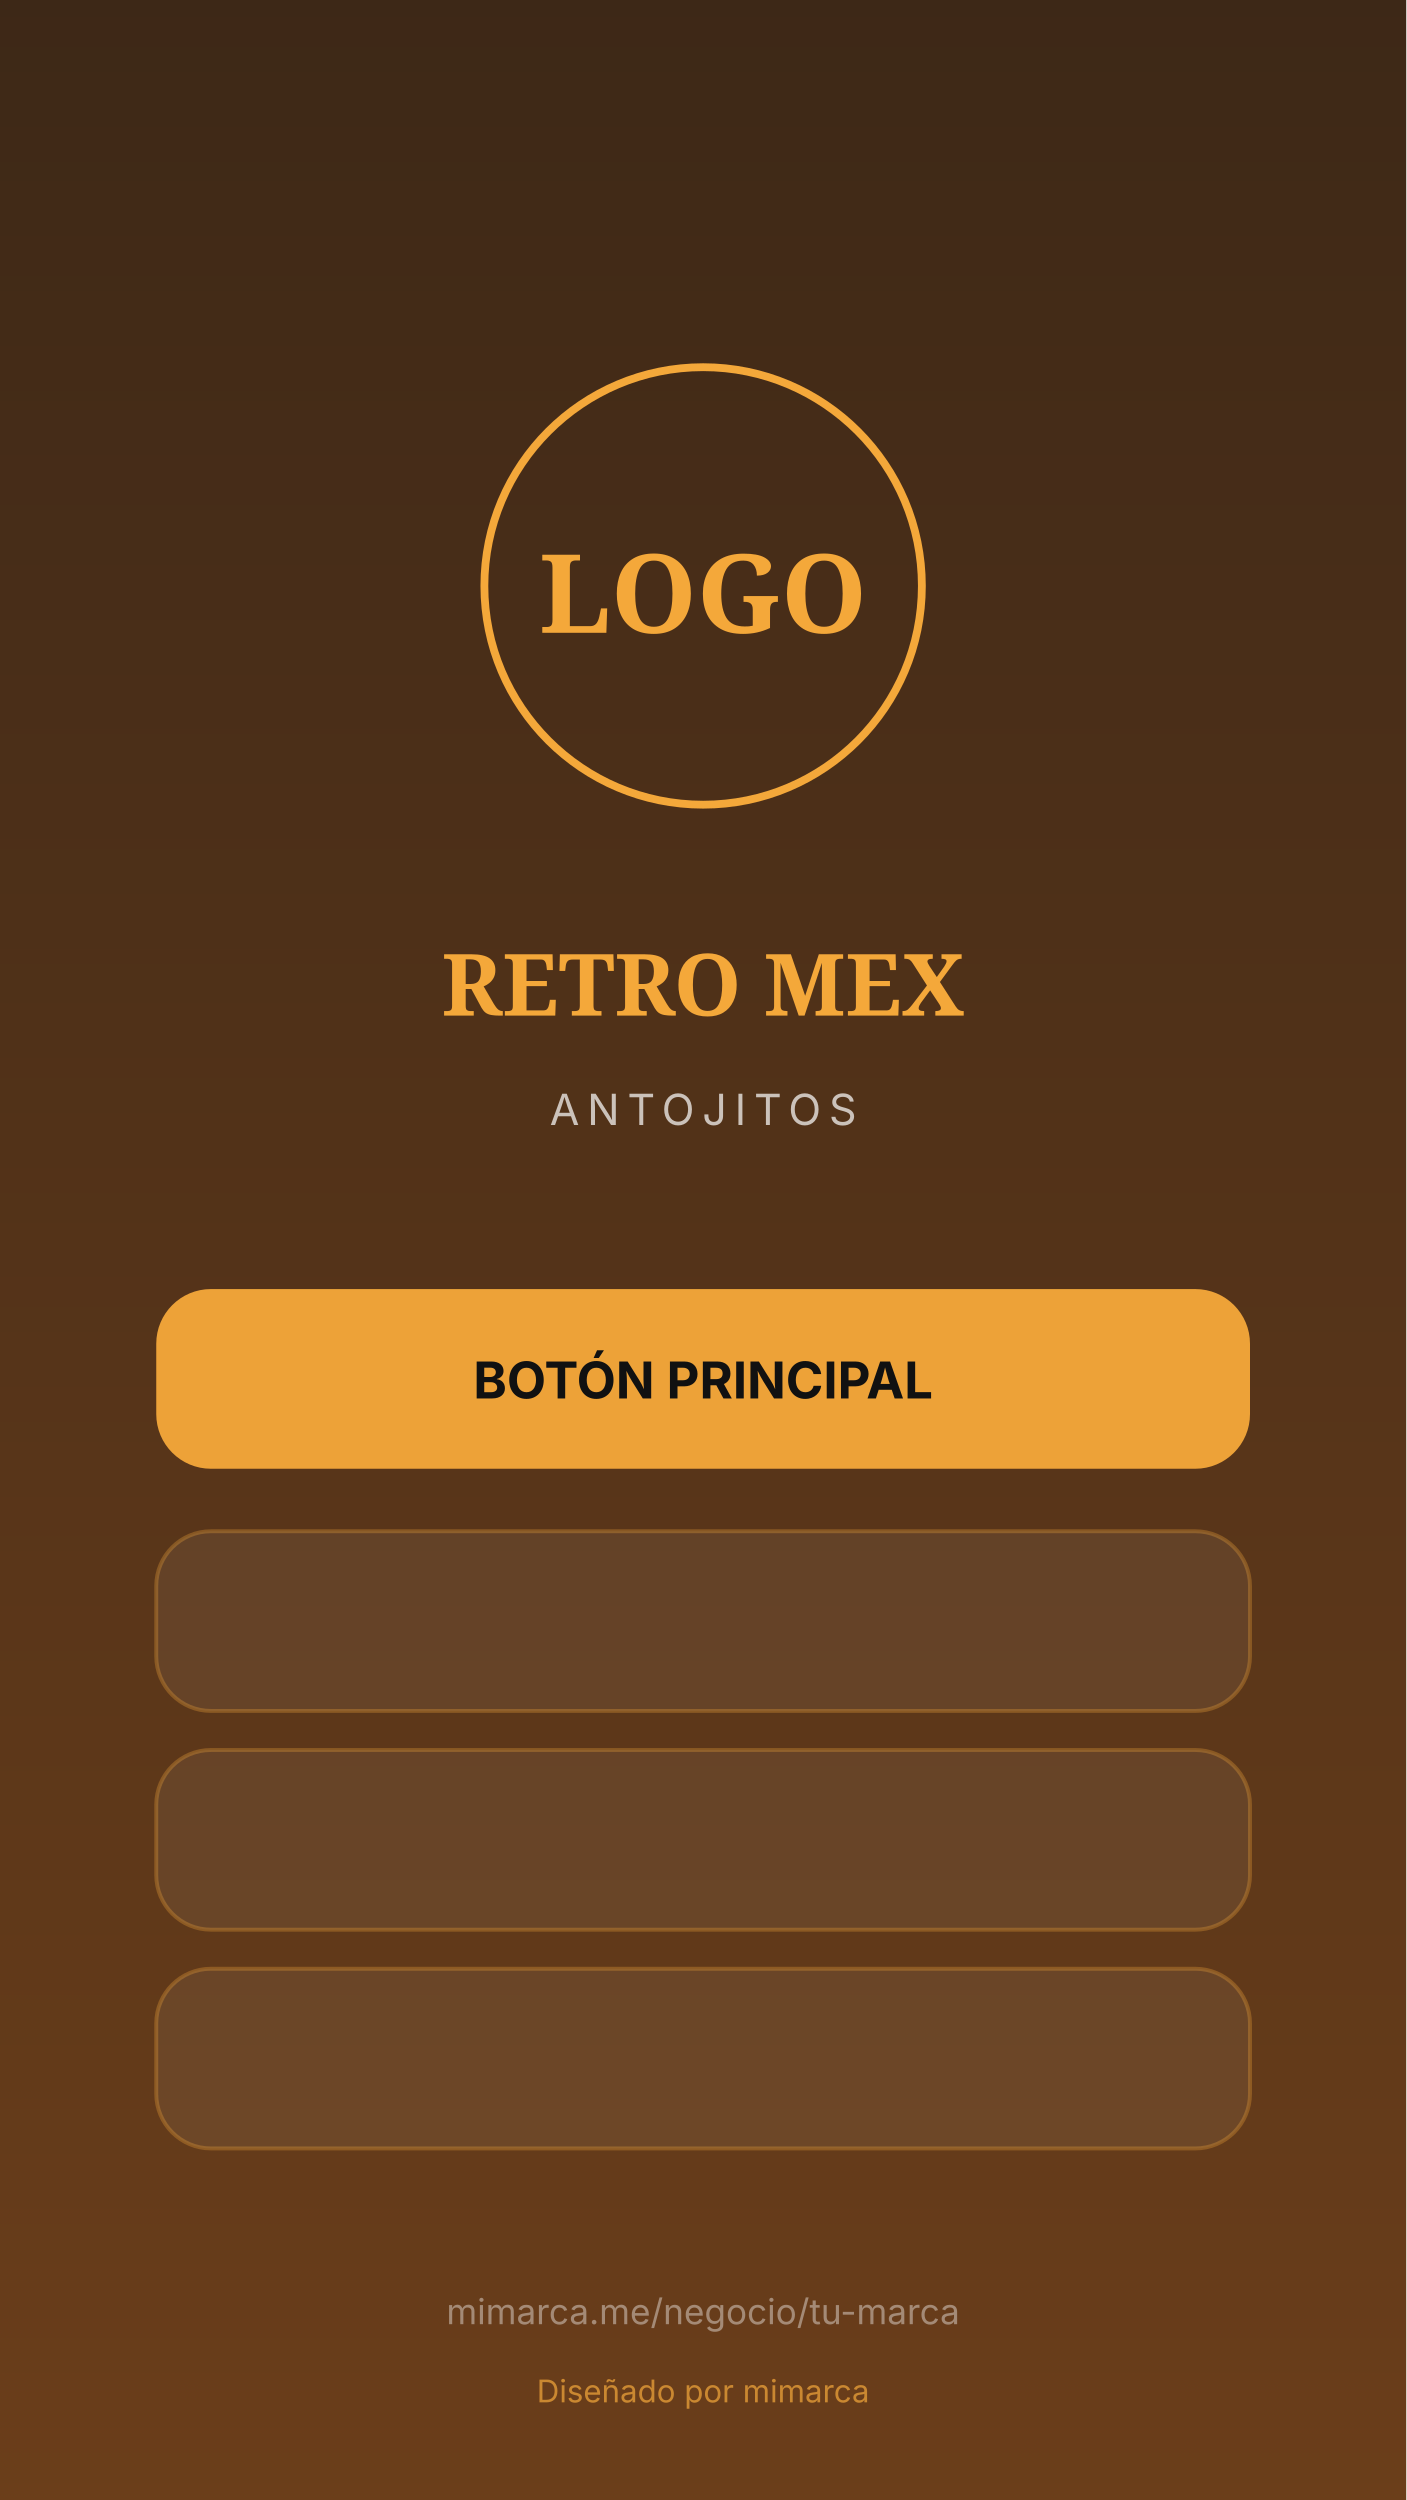
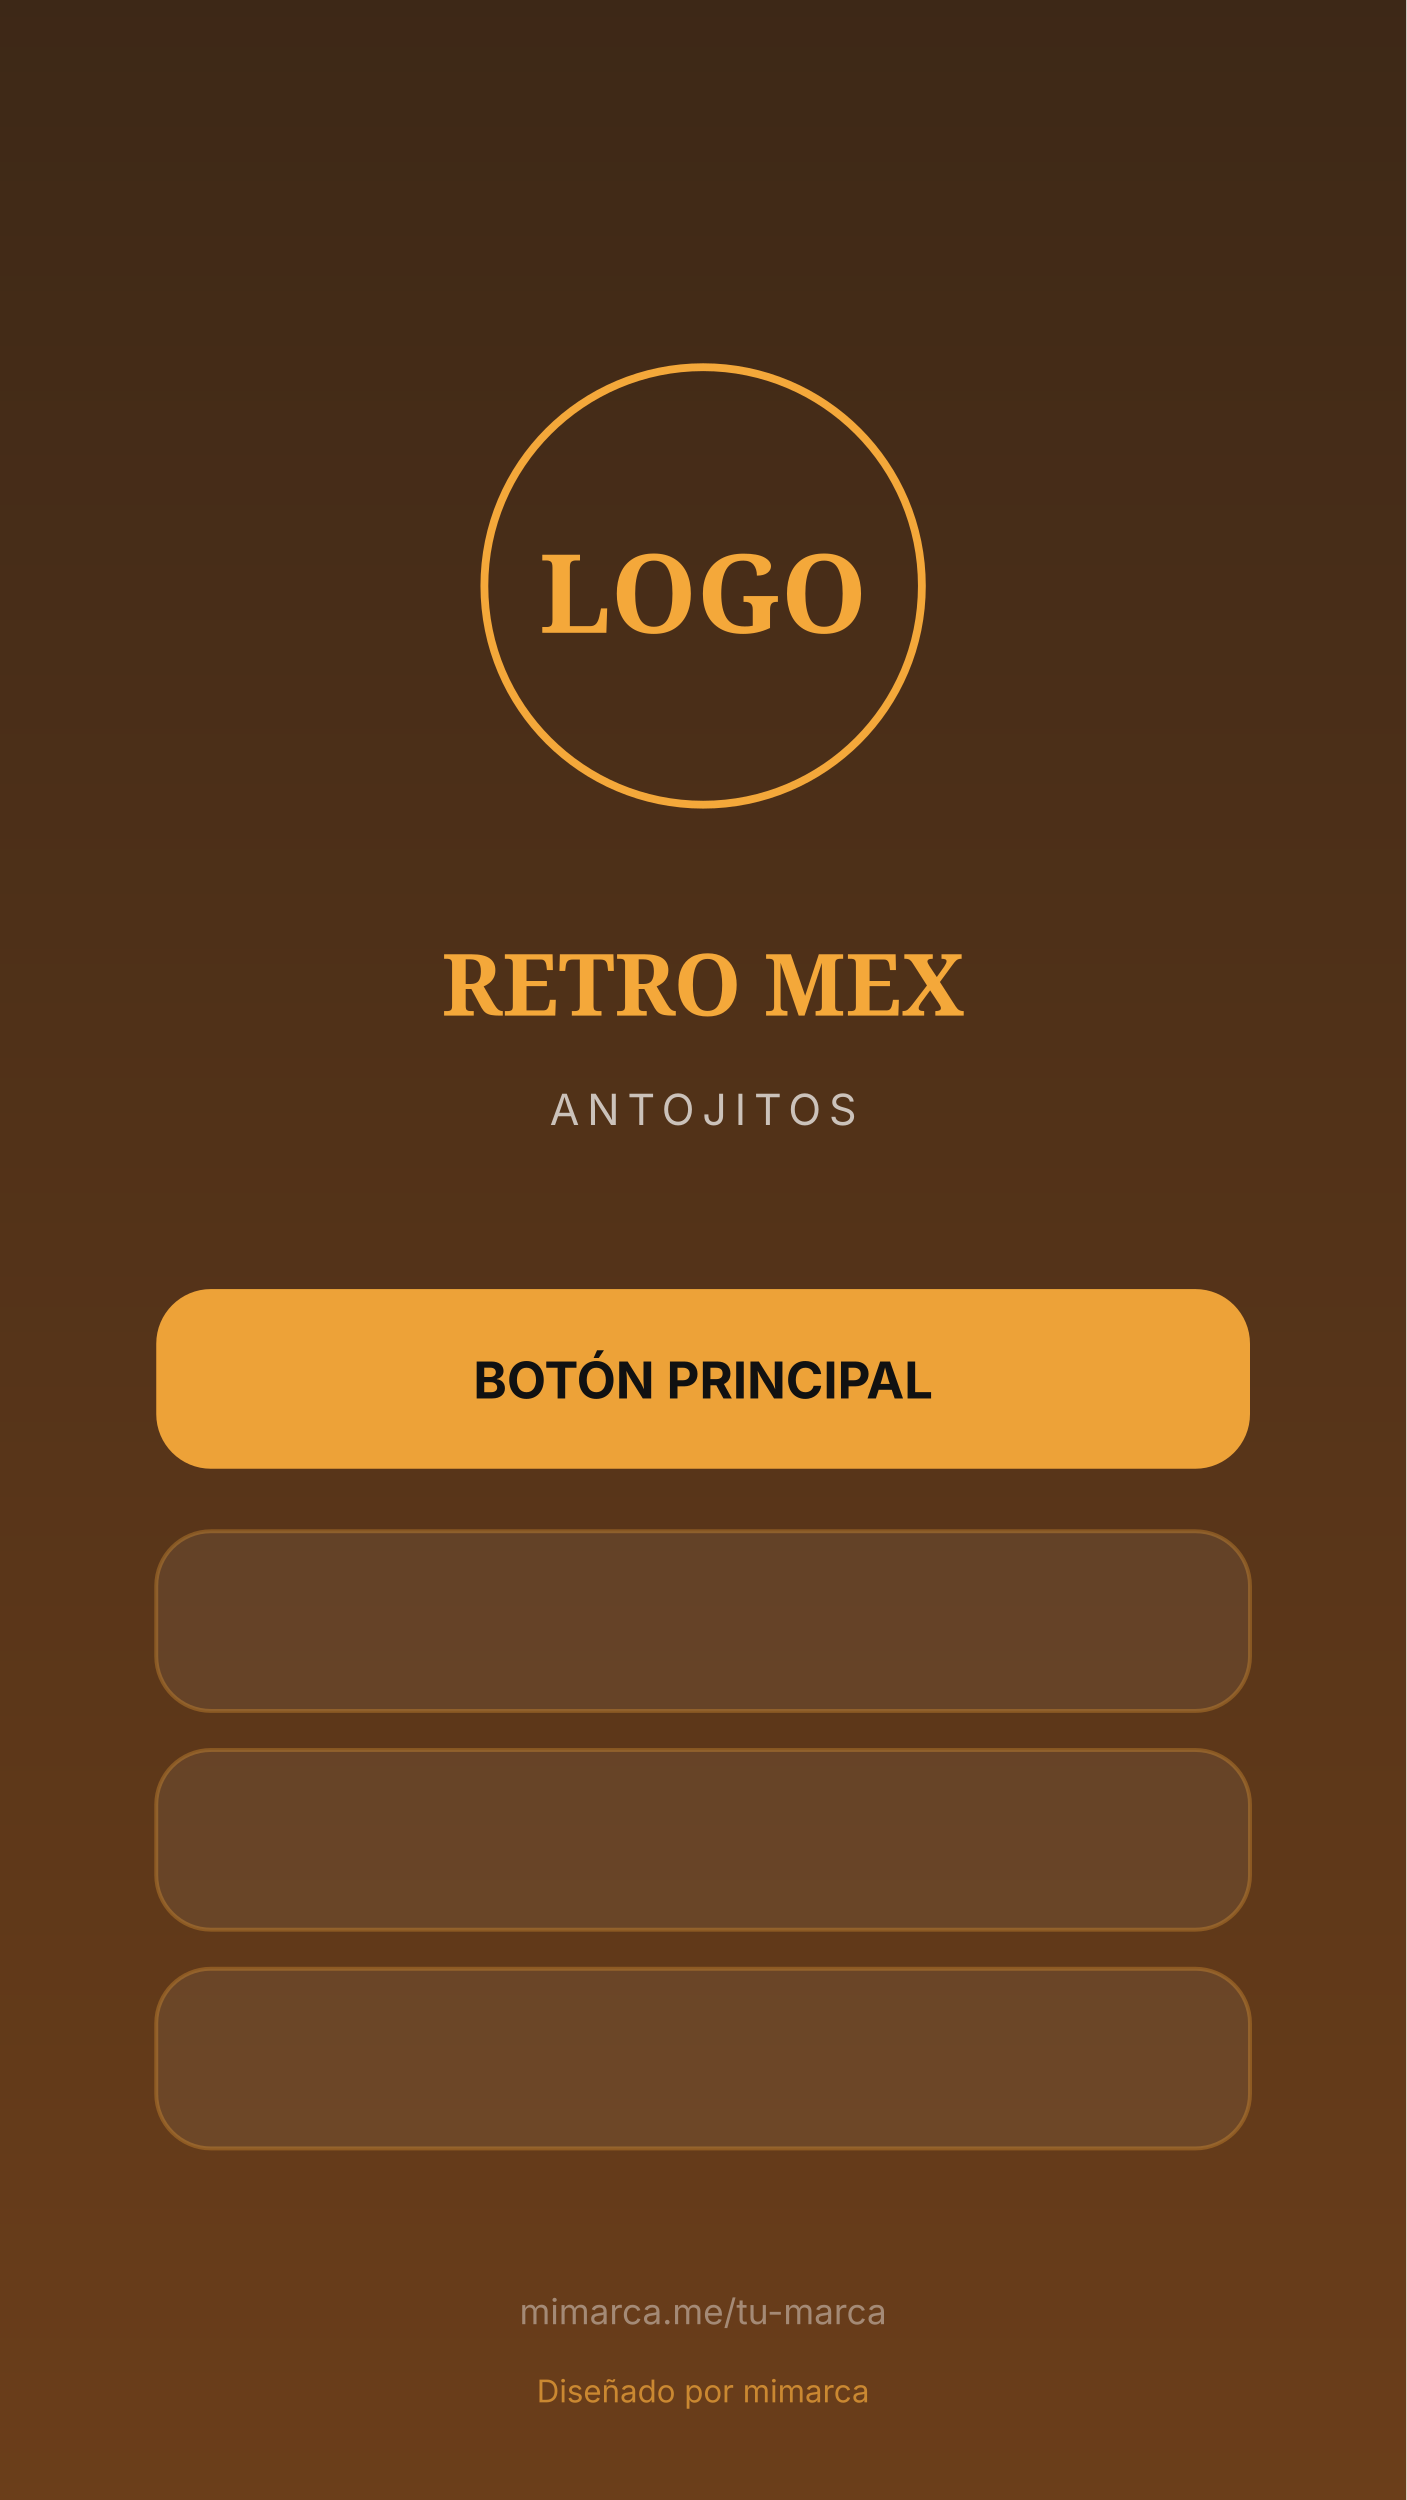
<svg xmlns="http://www.w3.org/2000/svg" viewBox="0 0 360 640" width="360" height="640">
  <defs>
    <linearGradient id="bg" x1="0" y1="0" x2="0" y2="1">
      <stop offset="0%" stop-color="#3d2817" />
      <stop offset="100%" stop-color="#6b3e1a" />
    </linearGradient>
  </defs>
  <rect width="360" height="640" fill="url(#bg)" />
  <circle cx="180" cy="150" r="56" fill="none" stroke="#f4a83a" stroke-width="2" />
  <text x="180" y="162" text-anchor="middle" font-family="Georgia, serif" font-size="28" fill="#f4a83a" font-weight="700">LOGO</text>
  <text x="180" y="260" text-anchor="middle" font-family="Georgia, serif" font-size="22" fill="#f4a83a" font-weight="700">RETRO MEX</text>
  <text x="180" y="288" text-anchor="middle" font-family="Inter, sans-serif" font-size="11" fill="rgba(255,255,255,0.7)" letter-spacing="2">ANTOJITOS</text>
  <rect x="40" y="330" width="280" height="46" rx="14" fill="#f4a83a" opacity="0.95" />
  <text x="180" y="358" text-anchor="middle" font-family="Inter, sans-serif" font-size="13" fill="#111" font-weight="700">BOTÓN PRINCIPAL</text>
  <rect x="40" y="392" width="280" height="46" rx="14" fill="rgba(255,255,255,0.06)" stroke="#f4a83a" stroke-opacity="0.3" />
  <rect x="40" y="448" width="280" height="46" rx="14" fill="rgba(255,255,255,0.06)" stroke="#f4a83a" stroke-opacity="0.3" />
  <rect x="40" y="504" width="280" height="46" rx="14" fill="rgba(255,255,255,0.06)" stroke="#f4a83a" stroke-opacity="0.3" />
-   <text x="180" y="595" text-anchor="middle" font-family="Inter, sans-serif" font-size="9" fill="rgba(255,255,255,0.4)">mimarca.me/negocio/tu-marca</text>
+   <text x="180" y="595" text-anchor="middle" font-family="Inter, sans-serif" font-size="9" fill="rgba(255,255,255,0.4)">mimarca.me/tu-marca</text>
  <text x="180" y="615" text-anchor="middle" font-family="Inter, sans-serif" font-size="8" fill="#f4a83a" opacity="0.7">Diseñado por mimarca</text>
</svg>
